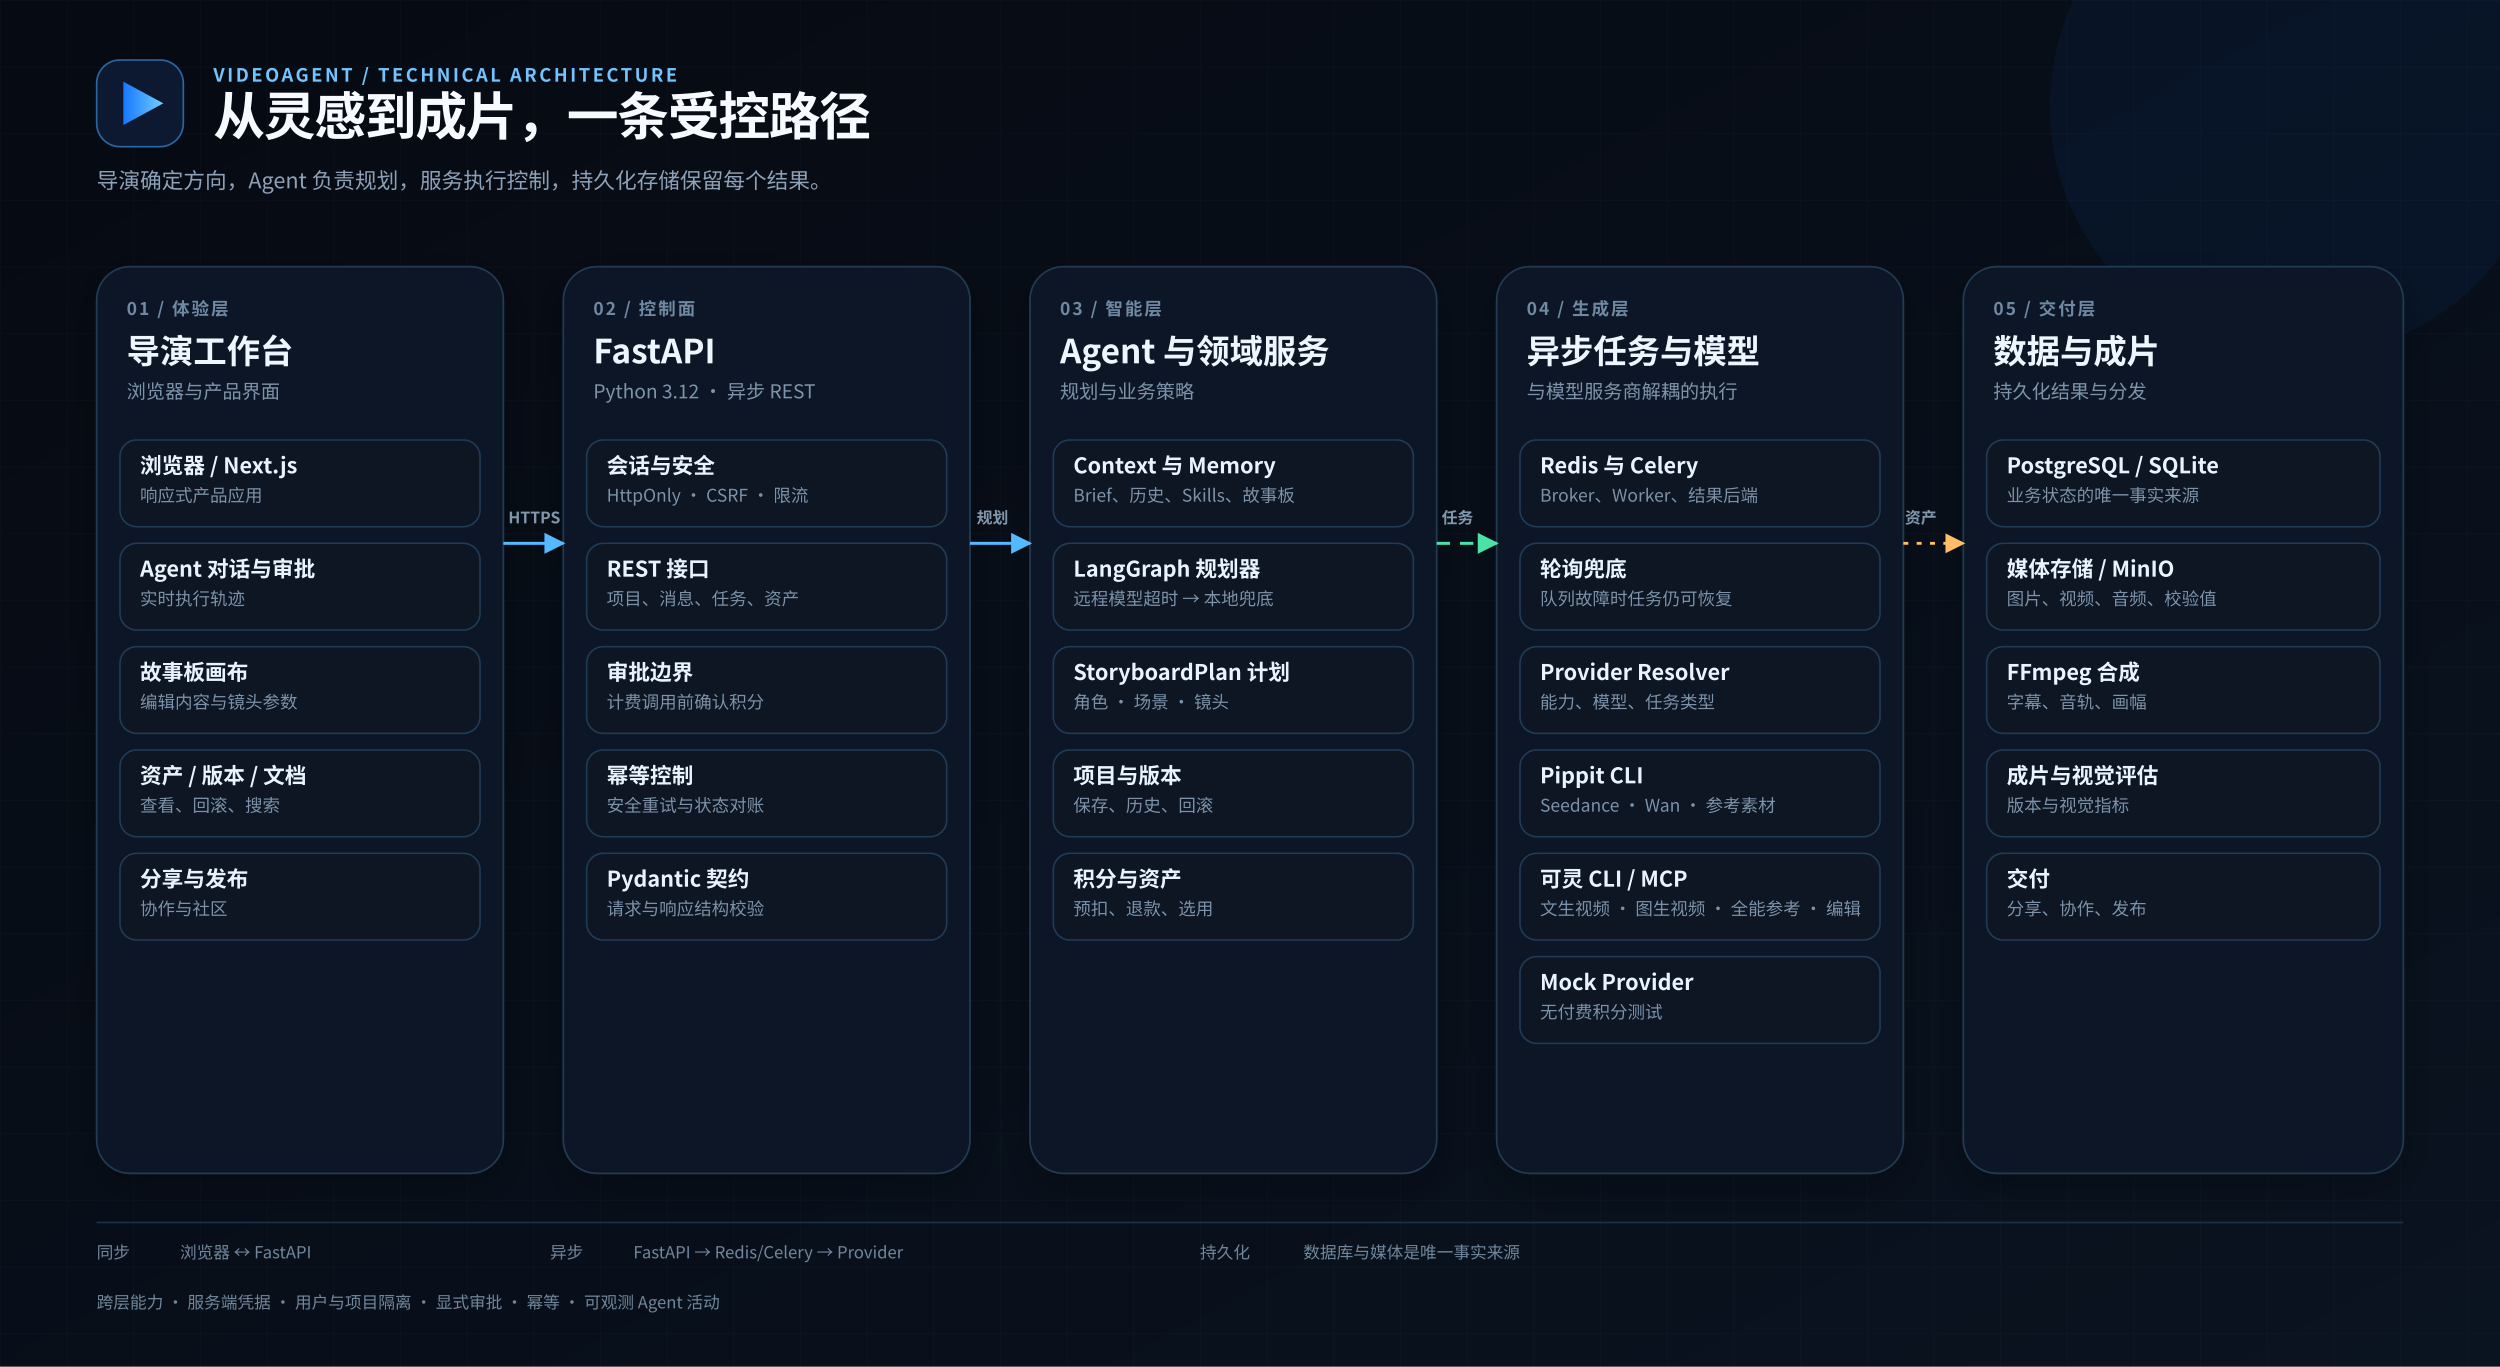
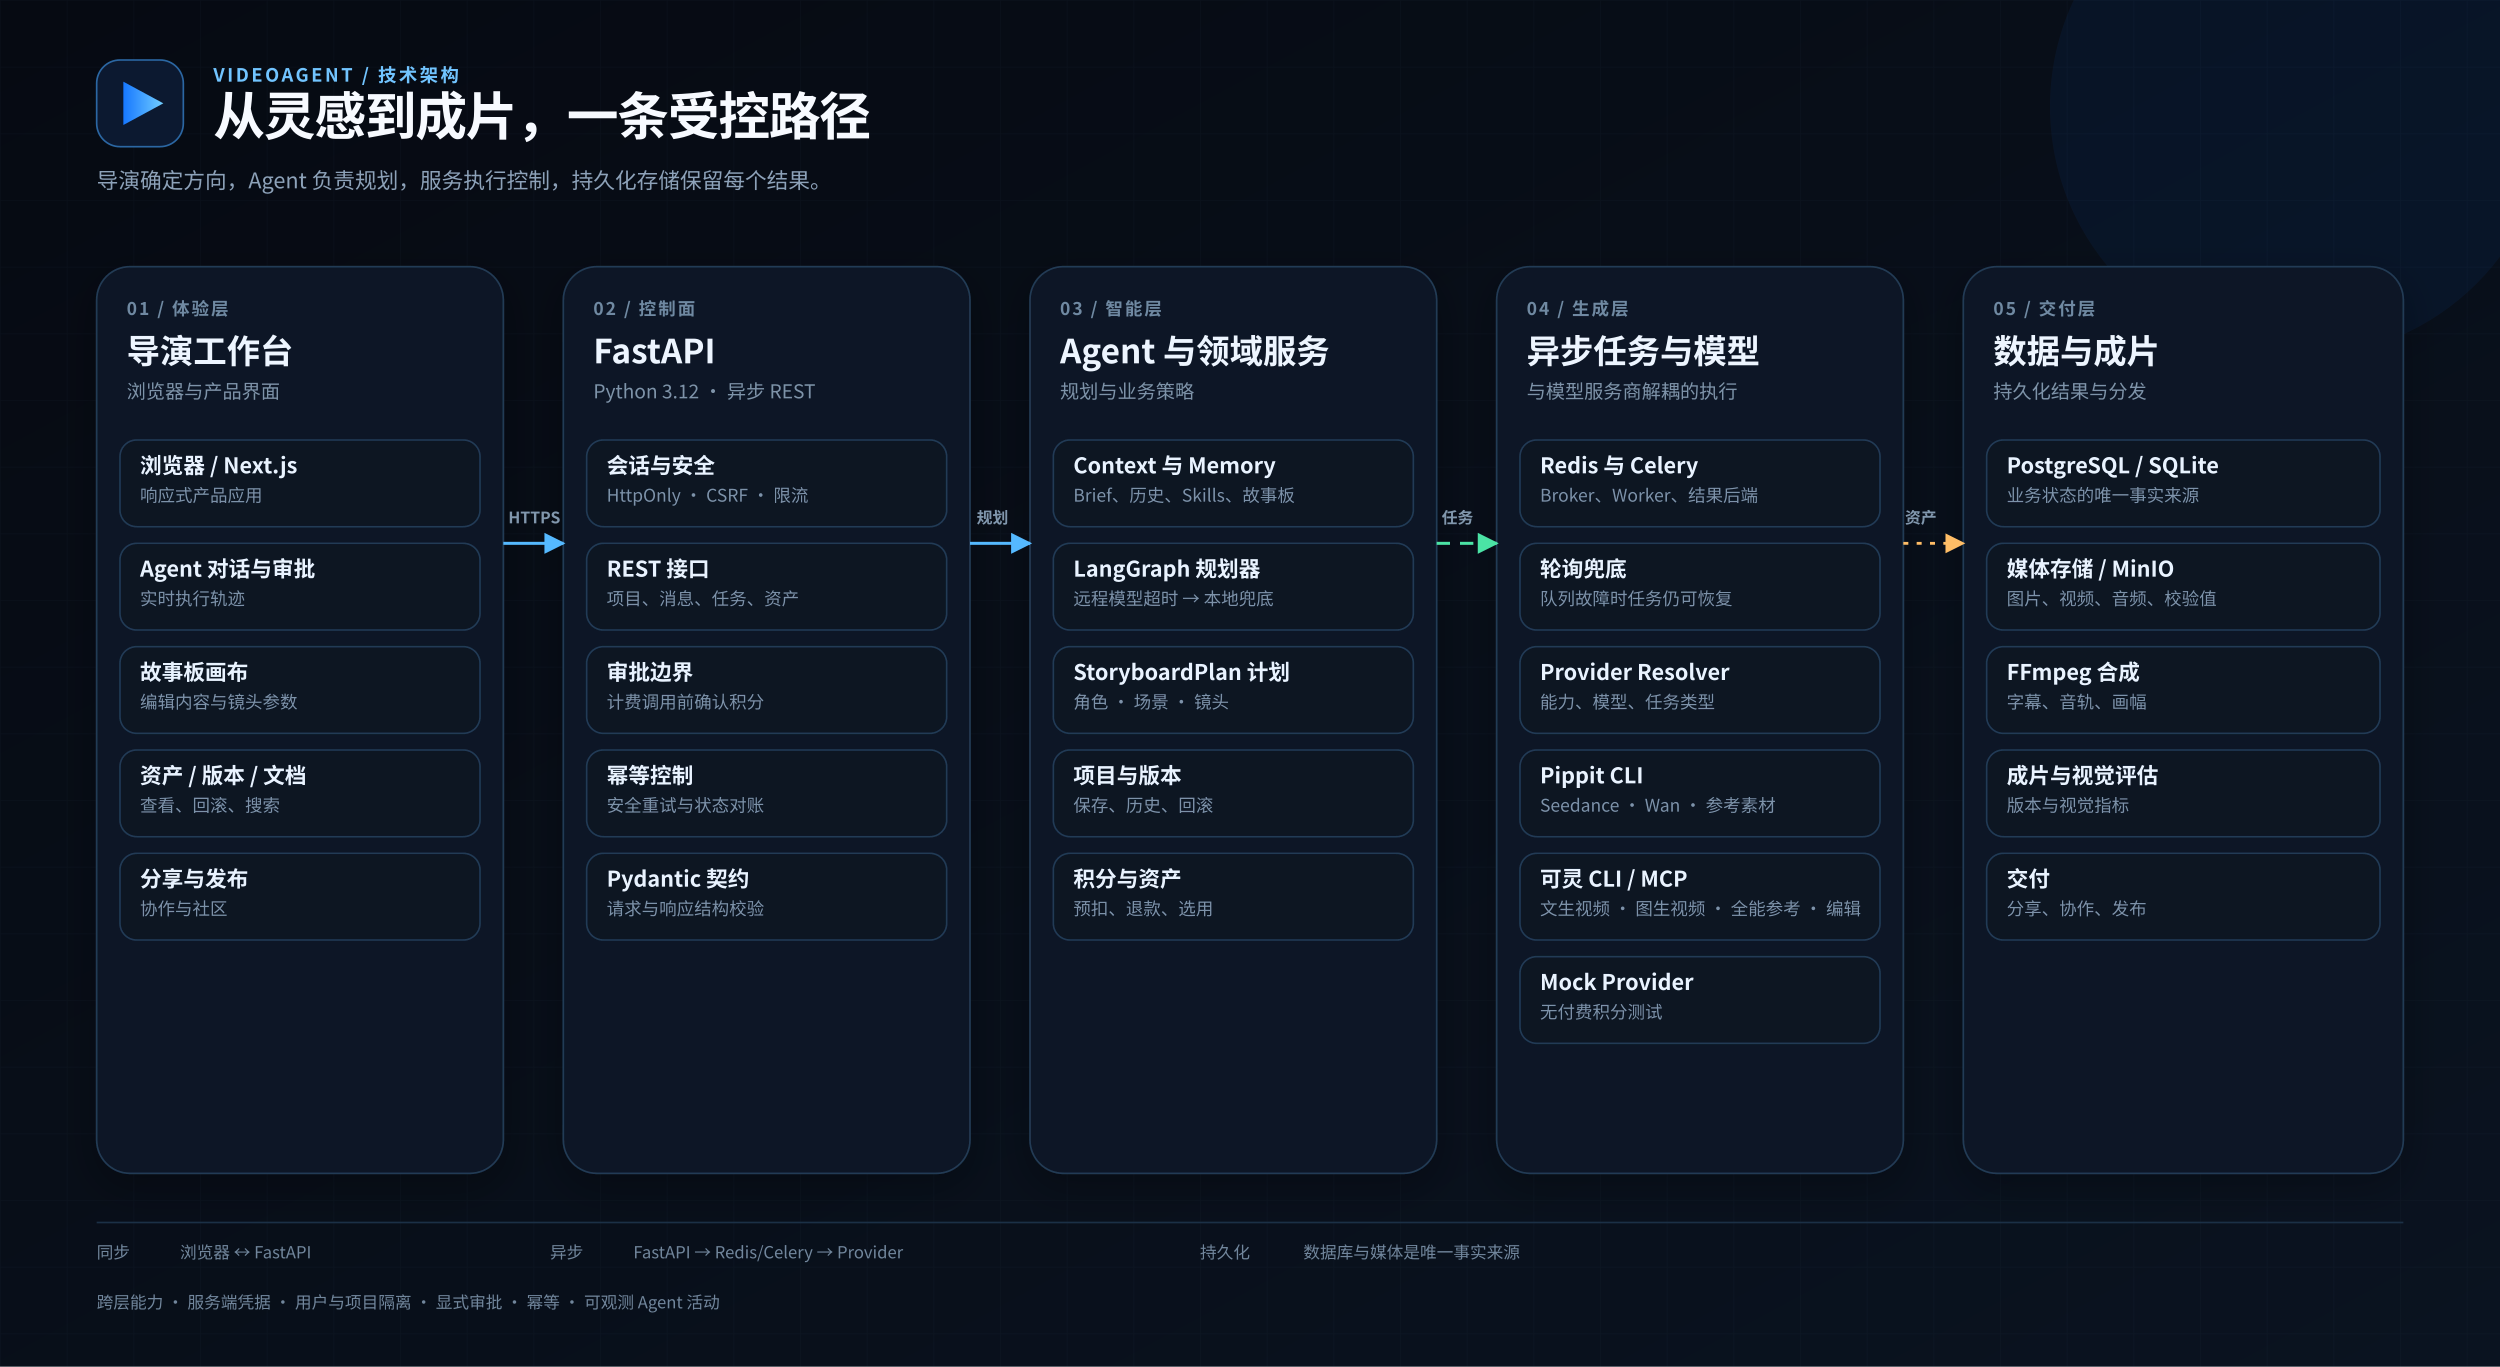
<svg xmlns="http://www.w3.org/2000/svg" width="1500" height="820" viewBox="0 0 1500 820" role="img" aria-labelledby="title desc">
  <defs>
    <linearGradient id="bg" x1="0" y1="0" x2="1" y2="1">
      <stop offset="0" stop-color="#060a12" />
      <stop offset="1" stop-color="#0a1320" />
    </linearGradient>
    <linearGradient id="logo" x1="0" y1="0" x2="1" y2="0">
      <stop offset="0" stop-color="#1677ff" />
      <stop offset="1" stop-color="#72ceff" />
    </linearGradient>
    <pattern id="grid" width="40" height="40" patternUnits="userSpaceOnUse">
      <path d="M40 0H0V40" fill="none" stroke="#b7d8ff" stroke-opacity=".025" />
    </pattern>
    <filter id="shadow" x="-15%" y="-15%" width="130%" height="140%">
      <feDropShadow dx="0" dy="8" stdDeviation="12" flood-color="#000" flood-opacity=".28" />
    </filter>
    <marker id="blue" viewBox="0 0 10 10" refX="9" refY="5" markerWidth="7" markerHeight="7" orient="auto">
      <path d="M0 0L10 5L0 10Z" fill="#55b9ff" />
    </marker>
    <marker id="green" viewBox="0 0 10 10" refX="9" refY="5" markerWidth="7" markerHeight="7" orient="auto">
      <path d="M0 0L10 5L0 10Z" fill="#4be3a5" />
    </marker>
    <marker id="amber" viewBox="0 0 10 10" refX="9" refY="5" markerWidth="7" markerHeight="7" orient="auto">
      <path d="M0 0L10 5L0 10Z" fill="#ffbd66" />
    </marker>
    <style>
      text { font-family: "Microsoft YaHei", "PingFang SC", "Noto Sans CJK SC", Manrope, sans-serif; }
      .brand { fill:#f7faff; font-size:31px; font-weight:700; letter-spacing:-.7px; }
      .kicker { fill:#71c4ff; font-size:11px; font-weight:700; letter-spacing:1.5px; }
      .subtitle { fill:#8da2b9; font-size:13px; }
      .step { fill:#6f89a2; font-size:10.5px; font-weight:700; letter-spacing:1.2px; }
      .column { fill:#edf5ff; font-size:20px; font-weight:700; }
      .column-sub { fill:#7e93a9; font-size:11.5px; }
      .chip { fill:#0a1422; stroke:#213a55; }
      .chip-title { fill:#e9f3ff; font-size:13px; font-weight:650; }
      .chip-copy { fill:#7d92a9; font-size:10.5px; }
      .card { fill:#0d1726; stroke:#243b55; }
      .flow { fill:none; stroke:#55b9ff; stroke-width:1.8; marker-end:url(#blue); }
      .flow-async { fill:none; stroke:#4be3a5; stroke-width:1.8; stroke-dasharray:8 6; marker-end:url(#green); }
      .flow-data { fill:none; stroke:#ffbd66; stroke-width:1.7; stroke-dasharray:3 5; marker-end:url(#amber); }
      .flow-label { fill:#8197ad; font-size:9.5px; font-weight:600; }
      .footer { fill:#71869c; font-size:10px; }
    </style>
  </defs>
  <rect width="1500" height="820" fill="url(#bg)" />
  <rect width="1500" height="820" fill="url(#grid)" />
  <circle cx="1380" cy="64" r="150" fill="#1677ff" opacity=".065" />
  <g transform="translate(58 36)">
    <rect width="52" height="52" rx="14" fill="#0c1930" stroke="#2b67a3" />
    <path d="M16 13L40 26L16 39Z" fill="url(#logo)" />
-     <text x="70" y="13" class="kicker">VIDEOAGENT / TECHNICAL ARCHITECTURE</text>
+     <text x="70" y="13" class="kicker">VIDEOAGENT / 技术架构</text>
    <text x="70" y="45" class="brand">从灵感到成片，一条受控路径</text>
    <text x="0" y="77" class="subtitle">导演确定方向，Agent 负责规划，服务执行控制，持久化存储保留每个结果。</text>
  </g>
  <g transform="translate(58 160)" filter="url(#shadow)">
    <rect width="244" height="544" rx="20" class="card" />
    <text x="18" y="29" class="step">01 / 体验层</text>
    <text x="18" y="58" class="column">导演工作台</text>
    <text x="18" y="79" class="column-sub">浏览器与产品界面</text>
    <g transform="translate(14 104)">
      <rect width="216" height="52" rx="10" class="chip" />
      <text x="12" y="20" class="chip-title">浏览器 / Next.js</text>
      <text x="12" y="37" class="chip-copy">响应式产品应用</text>
      <rect y="62" width="216" height="52" rx="10" class="chip" />
      <text x="12" y="82" class="chip-title">Agent 对话与审批</text>
      <text x="12" y="99" class="chip-copy">实时执行轨迹</text>
      <rect y="124" width="216" height="52" rx="10" class="chip" />
      <text x="12" y="144" class="chip-title">故事板画布</text>
      <text x="12" y="161" class="chip-copy">编辑内容与镜头参数</text>
      <rect y="186" width="216" height="52" rx="10" class="chip" />
      <text x="12" y="206" class="chip-title">资产 / 版本 / 文档</text>
      <text x="12" y="223" class="chip-copy">查看、回滚、搜索</text>
      <rect y="248" width="216" height="52" rx="10" class="chip" />
      <text x="12" y="268" class="chip-title">分享与发布</text>
      <text x="12" y="285" class="chip-copy">协作与社区</text>
    </g>
  </g>
  <g transform="translate(338 160)" filter="url(#shadow)">
    <rect width="244" height="544" rx="20" class="card" />
    <text x="18" y="29" class="step">02 / 控制面</text>
    <text x="18" y="58" class="column">FastAPI</text>
    <text x="18" y="79" class="column-sub">Python 3.12 · 异步 REST</text>
    <g transform="translate(14 104)">
      <rect width="216" height="52" rx="10" class="chip" />
      <text x="12" y="20" class="chip-title">会话与安全</text>
      <text x="12" y="37" class="chip-copy">HttpOnly · CSRF · 限流</text>
      <rect y="62" width="216" height="52" rx="10" class="chip" />
      <text x="12" y="82" class="chip-title">REST 接口</text>
      <text x="12" y="99" class="chip-copy">项目、消息、任务、资产</text>
      <rect y="124" width="216" height="52" rx="10" class="chip" />
      <text x="12" y="144" class="chip-title">审批边界</text>
      <text x="12" y="161" class="chip-copy">计费调用前确认积分</text>
      <rect y="186" width="216" height="52" rx="10" class="chip" />
      <text x="12" y="206" class="chip-title">幂等控制</text>
      <text x="12" y="223" class="chip-copy">安全重试与状态对账</text>
      <rect y="248" width="216" height="52" rx="10" class="chip" />
      <text x="12" y="268" class="chip-title">Pydantic 契约</text>
      <text x="12" y="285" class="chip-copy">请求与响应结构校验</text>
    </g>
  </g>
  <g transform="translate(618 160)" filter="url(#shadow)">
    <rect width="244" height="544" rx="20" class="card" stroke="#2b6ca6" />
    <text x="18" y="29" class="step">03 / 智能层</text>
    <text x="18" y="58" class="column">Agent 与领域服务</text>
    <text x="18" y="79" class="column-sub">规划与业务策略</text>
    <g transform="translate(14 104)">
      <rect width="216" height="52" rx="10" class="chip" />
      <text x="12" y="20" class="chip-title">Context 与 Memory</text>
      <text x="12" y="37" class="chip-copy">Brief、历史、Skills、故事板</text>
      <rect y="62" width="216" height="52" rx="10" class="chip" />
      <text x="12" y="82" class="chip-title">LangGraph 规划器</text>
      <text x="12" y="99" class="chip-copy">远程模型超时 → 本地兜底</text>
      <rect y="124" width="216" height="52" rx="10" class="chip" />
      <text x="12" y="144" class="chip-title">StoryboardPlan 计划</text>
      <text x="12" y="161" class="chip-copy">角色 · 场景 · 镜头</text>
      <rect y="186" width="216" height="52" rx="10" class="chip" />
      <text x="12" y="206" class="chip-title">项目与版本</text>
      <text x="12" y="223" class="chip-copy">保存、历史、回滚</text>
      <rect y="248" width="216" height="52" rx="10" class="chip" />
      <text x="12" y="268" class="chip-title">积分与资产</text>
      <text x="12" y="285" class="chip-copy">预扣、退款、选用</text>
    </g>
  </g>
  <g transform="translate(898 160)" filter="url(#shadow)">
    <rect width="244" height="544" rx="20" class="card" stroke="#28735a" />
    <text x="18" y="29" class="step" fill="#4be3a5">04 / 生成层</text>
    <text x="18" y="58" class="column">异步任务与模型</text>
    <text x="18" y="79" class="column-sub">与模型服务商解耦的执行</text>
    <g transform="translate(14 104)">
      <rect width="216" height="52" rx="10" class="chip" />
      <text x="12" y="20" class="chip-title">Redis 与 Celery</text>
      <text x="12" y="37" class="chip-copy">Broker、Worker、结果后端</text>
      <rect y="62" width="216" height="52" rx="10" class="chip" />
      <text x="12" y="82" class="chip-title">轮询兜底</text>
      <text x="12" y="99" class="chip-copy">队列故障时任务仍可恢复</text>
      <rect y="124" width="216" height="52" rx="10" class="chip" />
      <text x="12" y="144" class="chip-title">Provider Resolver</text>
      <text x="12" y="161" class="chip-copy">能力、模型、任务类型</text>
      <rect y="186" width="216" height="52" rx="10" class="chip" />
      <text x="12" y="206" class="chip-title">Pippit CLI</text>
      <text x="12" y="223" class="chip-copy">Seedance · Wan · 参考素材</text>
      <rect y="248" width="216" height="52" rx="10" class="chip" />
      <text x="12" y="268" class="chip-title">可灵 CLI / MCP</text>
      <text x="12" y="285" class="chip-copy">文生视频 · 图生视频 · 全能参考 · 编辑</text>
      <rect y="310" width="216" height="52" rx="10" class="chip" />
      <text x="12" y="330" class="chip-title">Mock Provider</text>
      <text x="12" y="347" class="chip-copy">无付费积分测试</text>
    </g>
  </g>
  <g transform="translate(1178 160)" filter="url(#shadow)">
    <rect width="264" height="544" rx="20" class="card" stroke="#8e5c26" />
    <text x="18" y="29" class="step" fill="#ffbd66">05 / 交付层</text>
    <text x="18" y="58" class="column">数据与成片</text>
    <text x="18" y="79" class="column-sub">持久化结果与分发</text>
    <g transform="translate(14 104)">
      <rect width="236" height="52" rx="10" class="chip" />
      <text x="12" y="20" class="chip-title">PostgreSQL / SQLite</text>
      <text x="12" y="37" class="chip-copy">业务状态的唯一事实来源</text>
      <rect y="62" width="236" height="52" rx="10" class="chip" />
      <text x="12" y="82" class="chip-title">媒体存储 / MinIO</text>
      <text x="12" y="99" class="chip-copy">图片、视频、音频、校验值</text>
      <rect y="124" width="236" height="52" rx="10" class="chip" />
      <text x="12" y="144" class="chip-title">FFmpeg 合成</text>
      <text x="12" y="161" class="chip-copy">字幕、音轨、画幅</text>
      <rect y="186" width="236" height="52" rx="10" class="chip" />
      <text x="12" y="206" class="chip-title">成片与视觉评估</text>
      <text x="12" y="223" class="chip-copy">版本与视觉指标</text>
      <rect y="248" width="236" height="52" rx="10" class="chip" />
      <text x="12" y="268" class="chip-title">交付</text>
      <text x="12" y="285" class="chip-copy">分享、协作、发布</text>
    </g>
  </g>
  <path d="M302 326H338" class="flow" />
  <path d="M582 326H618" class="flow" />
  <path d="M862 326H898" class="flow-async" />
  <path d="M1142 326H1178" class="flow-data" />
  <text x="305" y="314" class="flow-label">HTTPS</text>
  <text x="586" y="314" class="flow-label">规划</text>
  <text x="865" y="314" class="flow-label">任务</text>
  <text x="1143" y="314" class="flow-label">资产</text>
  <rect x="58" y="733" width="1384" height="1" fill="#1b3046" />
  <text x="58" y="755" class="footer">同步</text>
  <text x="108" y="755" class="footer">浏览器 ↔ FastAPI</text>
  <text x="330" y="755" class="footer">异步</text>
  <text x="380" y="755" class="footer">FastAPI → Redis/Celery → Provider</text>
  <text x="720" y="755" class="footer">持久化</text>
  <text x="782" y="755" class="footer">数据库与媒体是唯一事实来源</text>
  <text x="58" y="785" class="footer">跨层能力  ·  服务端凭据  ·  用户与项目隔离  ·  显式审批  ·  幂等  ·  可观测 Agent 活动</text>
</svg>
